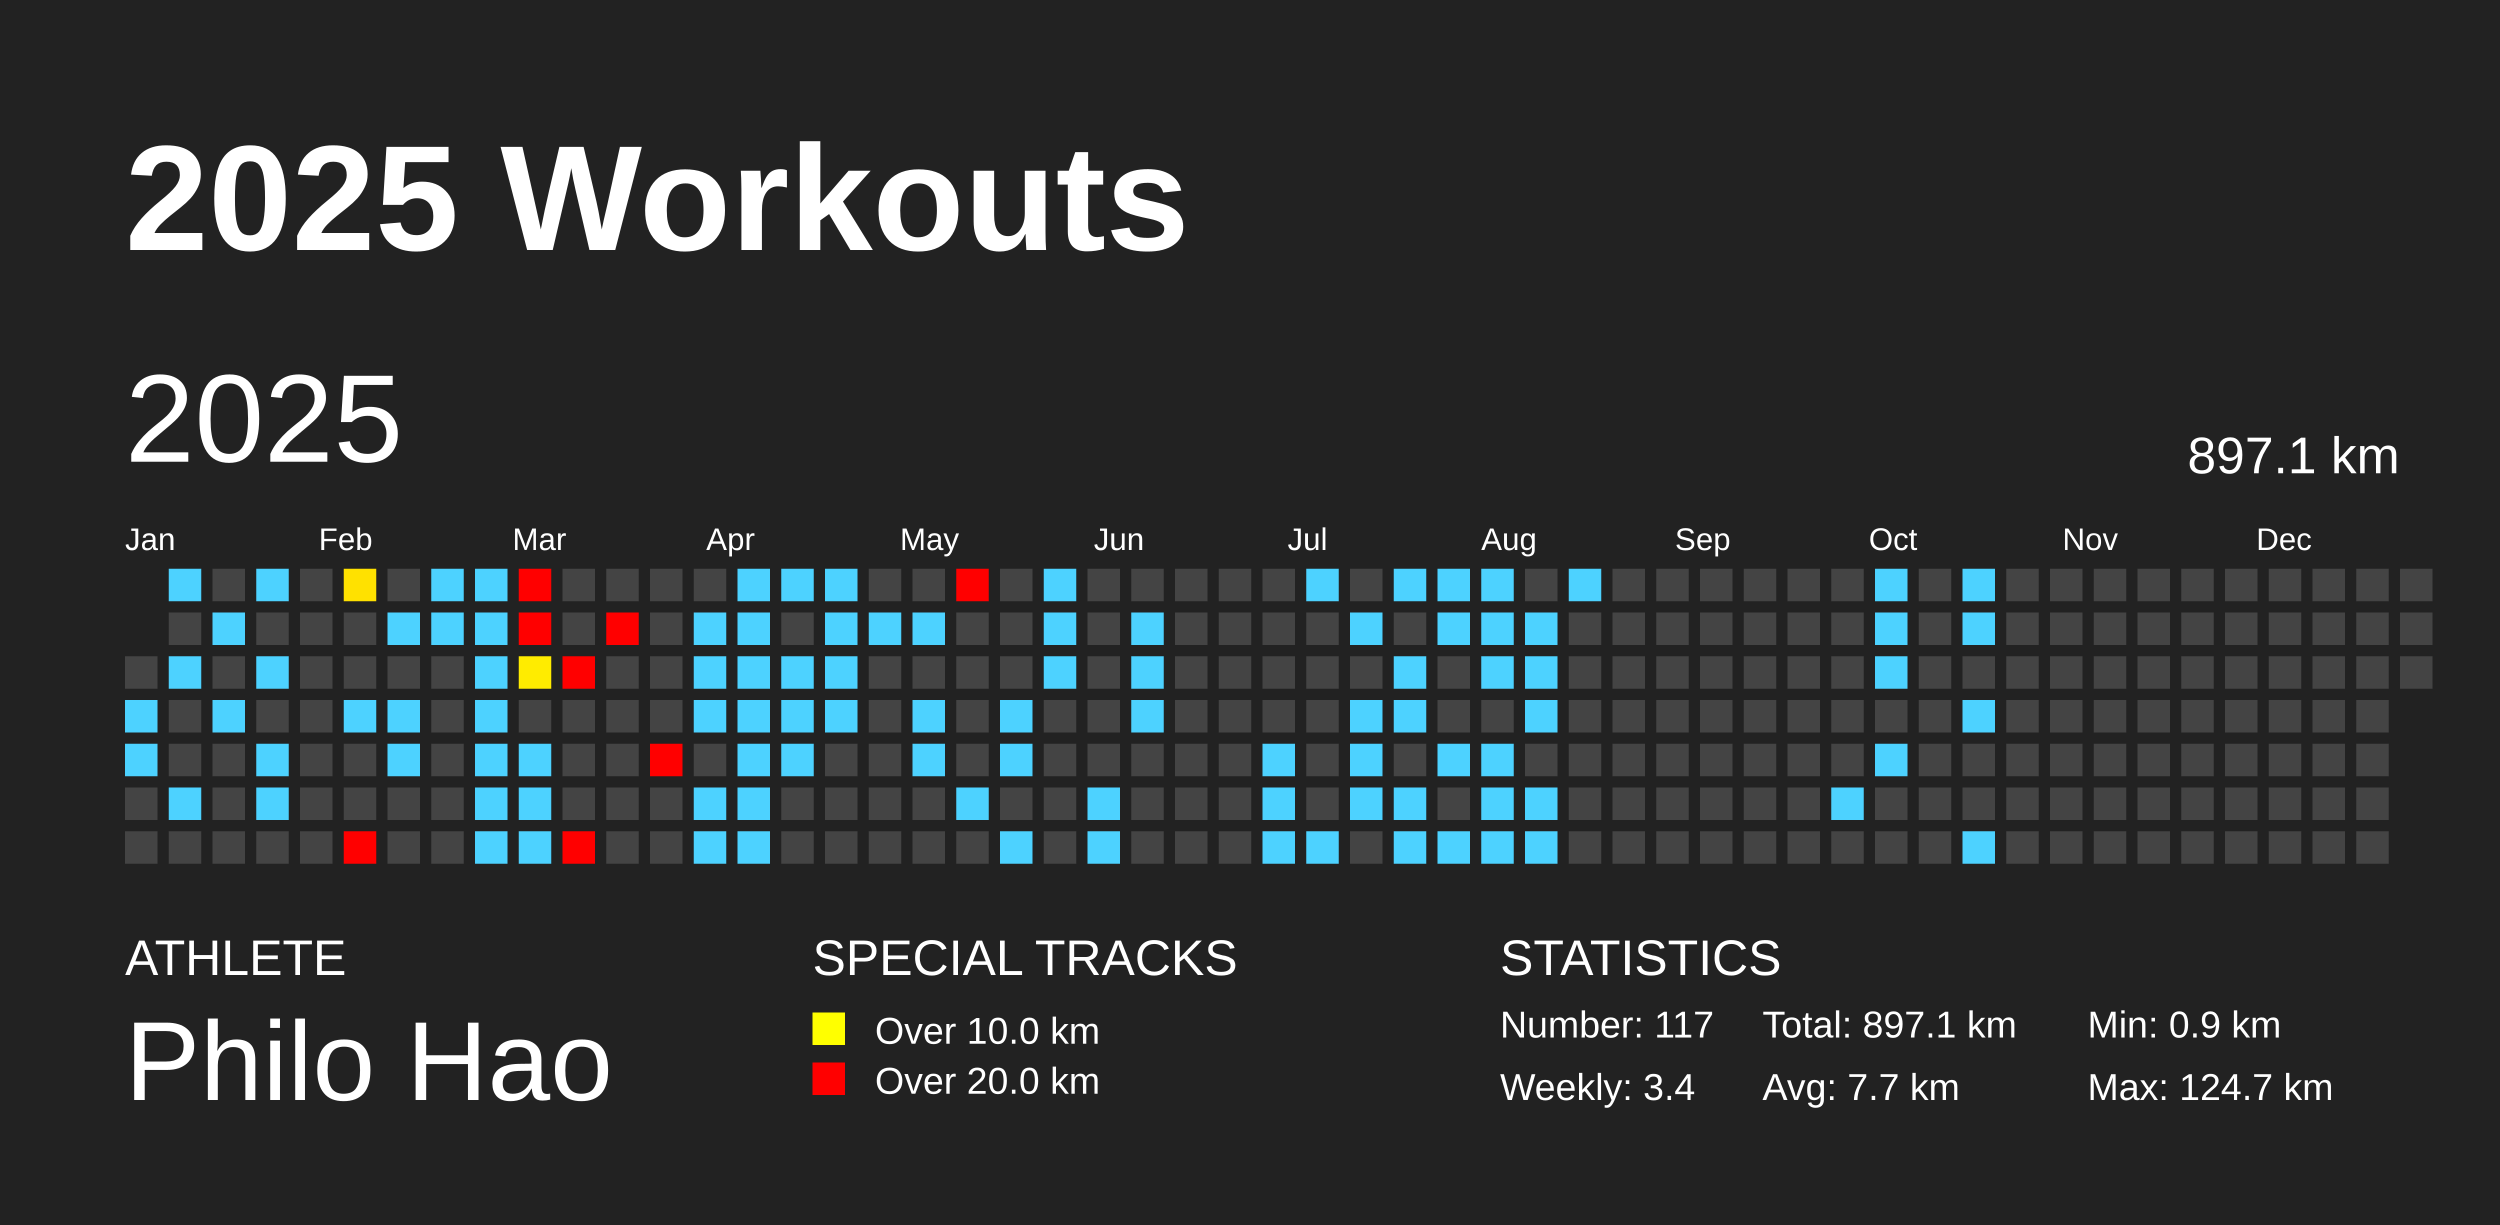
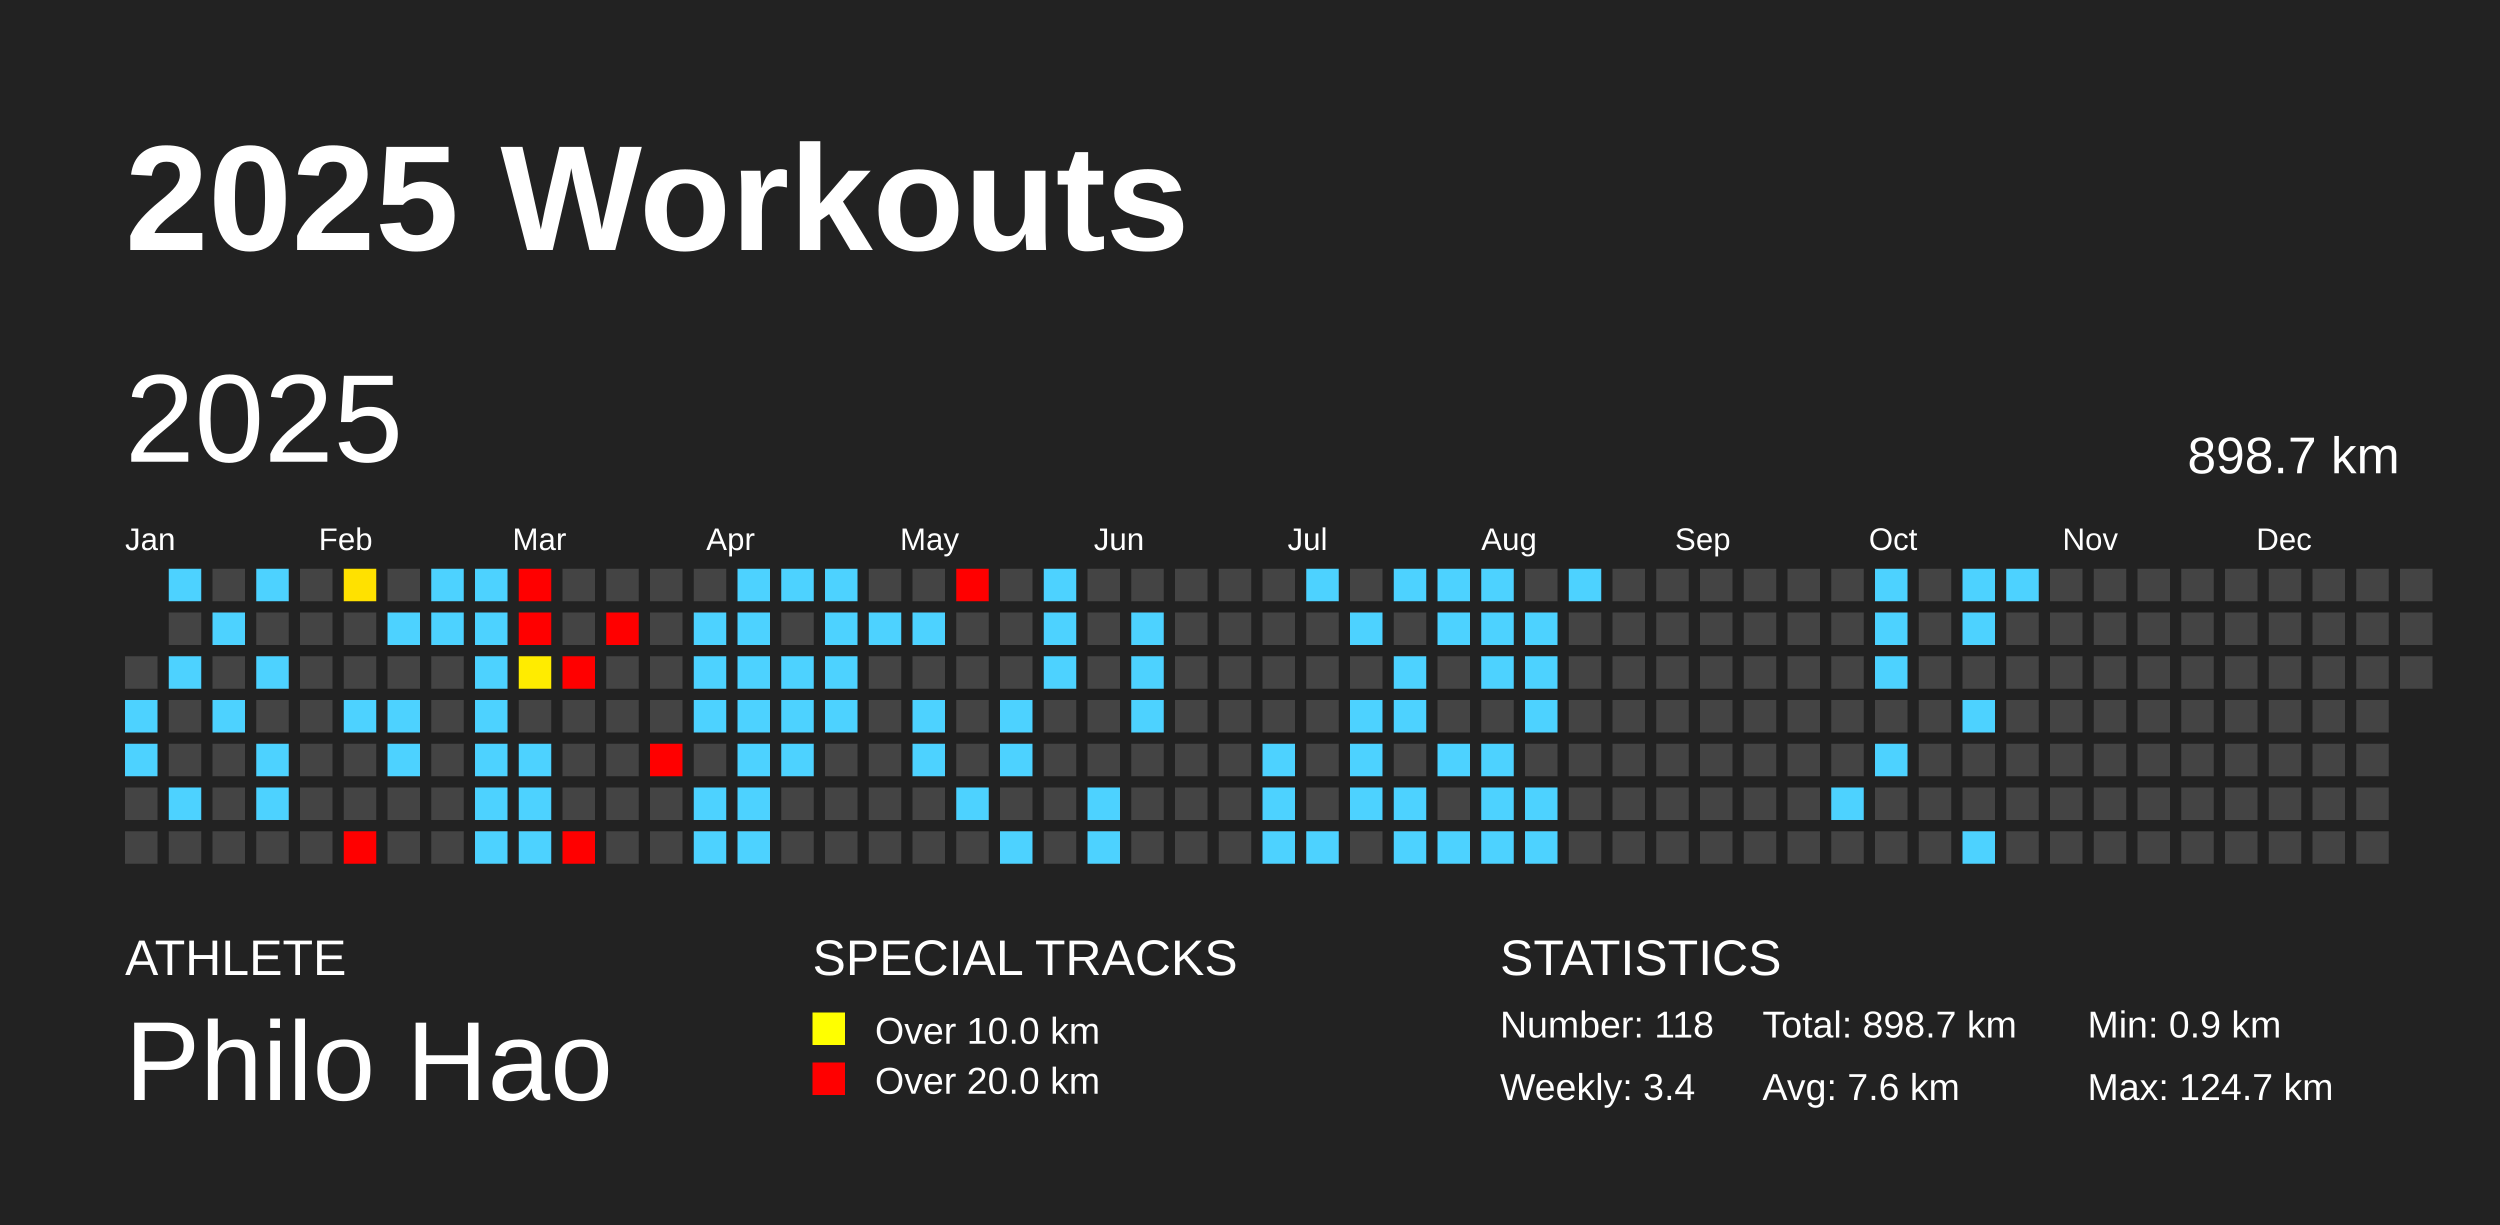
<svg xmlns="http://www.w3.org/2000/svg" baseProfile="full" height="98mm" version="1.1" viewBox="0,0,200,98" width="200mm">
  <defs />
  <rect fill="#222222" height="98" width="200" x="0" y="0" />
  <text fill="#FFFFFF" style="font-size:12px; font-family:Arial; font-weight:bold;" x="10" y="20">2025 Workouts</text>
  <text fill="#FFFFFF" style="font-size:4px; font-family:Arial" x="10" y="78">ATHLETE</text>
  <text fill="#FFFFFF" style="font-size:9px; font-family:Arial" x="10" y="88">Philo Hao</text>
  <text fill="#FFFFFF" style="font-size:4px; font-family:Arial" x="65" y="78">SPECIAL TRACKS</text>
  <rect fill="yellow" height="2.6" width="2.6" x="65" y="81" />
  <text fill="#FFFFFF" style="font-size:3px; font-family:Arial" x="70" y="83.5">Over 10.0 km</text>
  <rect fill="red" height="2.6" width="2.6" x="65" y="85" />
  <text fill="#FFFFFF" style="font-size:3px; font-family:Arial" x="70" y="87.5">Over 20.0 km</text>
  <text fill="#FFFFFF" style="font-size:4px; font-family:Arial" x="120" y="78">STATISTICS</text>
-   <text fill="#FFFFFF" style="font-size:3px; font-family:Arial" x="120" y="83">Number: 117</text>
+   <text fill="#FFFFFF" style="font-size:3px; font-family:Arial" x="120" y="83">Number: 118</text>
  <text fill="#FFFFFF" style="font-size:3px; font-family:Arial" x="120" y="88">Weekly: 3.4</text>
-   <text fill="#FFFFFF" style="font-size:3px; font-family:Arial" x="141" y="83">Total: 897.1 km</text>
-   <text fill="#FFFFFF" style="font-size:3px; font-family:Arial" x="141" y="88">Avg: 7.7 km</text>
+   <text fill="#FFFFFF" style="font-size:3px; font-family:Arial" x="141" y="83">Total: 898.7 km</text>
+   <text fill="#FFFFFF" style="font-size:3px; font-family:Arial" x="141" y="88">Avg: 7.6 km</text>
  <text fill="#FFFFFF" style="font-size:3px; font-family:Arial" x="167" y="83">Min: 0.9 km</text>
  <text fill="#FFFFFF" style="font-size:3px; font-family:Arial" x="167" y="88">Max: 124.7 km</text>
  <text dominant-baseline="hanging" fill="#FFFFFF" style="font-size:10.0px; font-family:Arial;" x="10" y="30">2025</text>
-   <text dominant-baseline="hanging" fill="#FFFFFF" style="font-size:4.125px; font-family:Arial;" x="175" y="35">897.1 km</text>
+   <text dominant-baseline="hanging" fill="#FFFFFF" style="font-size:4.125px; font-family:Arial;" x="175" y="35">898.7 km</text>
  <text fill="#FFFFFF" style="font-size:2.5px; font-family:Arial" x="10.0" y="44">Jan</text>
  <text fill="#FFFFFF" style="font-size:2.5px; font-family:Arial" x="25.5" y="44">Feb</text>
  <text fill="#FFFFFF" style="font-size:2.5px; font-family:Arial" x="41.0" y="44">Mar</text>
  <text fill="#FFFFFF" style="font-size:2.5px; font-family:Arial" x="56.5" y="44">Apr</text>
  <text fill="#FFFFFF" style="font-size:2.5px; font-family:Arial" x="72.0" y="44">May</text>
  <text fill="#FFFFFF" style="font-size:2.5px; font-family:Arial" x="87.5" y="44">Jun</text>
  <text fill="#FFFFFF" style="font-size:2.5px; font-family:Arial" x="103.0" y="44">Jul</text>
  <text fill="#FFFFFF" style="font-size:2.5px; font-family:Arial" x="118.5" y="44">Aug</text>
  <text fill="#FFFFFF" style="font-size:2.5px; font-family:Arial" x="134.0" y="44">Sep</text>
  <text fill="#FFFFFF" style="font-size:2.5px; font-family:Arial" x="149.5" y="44">Oct</text>
  <text fill="#FFFFFF" style="font-size:2.5px; font-family:Arial" x="165.0" y="44">Nov</text>
  <text fill="#FFFFFF" style="font-size:2.5px; font-family:Arial" x="180.5" y="44">Dec</text>
  <rect fill="#444444" height="2.6" width="2.6" x="10.0" y="52.5" />
  <rect fill="#4dd2ff" height="2.6" width="2.6" x="10.0" y="56.0" />
  <rect fill="#4dd2ff" height="2.6" width="2.6" x="10.0" y="59.5" />
  <rect fill="#444444" height="2.6" width="2.6" x="10.0" y="63.0" />
  <rect fill="#444444" height="2.6" width="2.6" x="10.0" y="66.5" />
  <rect fill="#4dd2ff" height="2.6" width="2.6" x="13.5" y="45.5" />
  <rect fill="#444444" height="2.6" width="2.6" x="13.5" y="49.0" />
  <rect fill="#4dd2ff" height="2.6" width="2.6" x="13.5" y="52.5" />
  <rect fill="#444444" height="2.6" width="2.6" x="13.5" y="56.0" />
  <rect fill="#444444" height="2.6" width="2.6" x="13.5" y="59.5" />
  <rect fill="#4dd2ff" height="2.6" width="2.6" x="13.5" y="63.0" />
  <rect fill="#444444" height="2.6" width="2.6" x="13.5" y="66.5" />
  <rect fill="#444444" height="2.6" width="2.6" x="17.0" y="45.5" />
  <rect fill="#4dd2ff" height="2.6" width="2.6" x="17.0" y="49.0" />
  <rect fill="#444444" height="2.6" width="2.6" x="17.0" y="52.5" />
  <rect fill="#4dd2ff" height="2.6" width="2.6" x="17.0" y="56.0" />
  <rect fill="#444444" height="2.6" width="2.6" x="17.0" y="59.5" />
  <rect fill="#444444" height="2.6" width="2.6" x="17.0" y="63.0" />
  <rect fill="#444444" height="2.6" width="2.6" x="17.0" y="66.5" />
  <rect fill="#4dd2ff" height="2.6" width="2.6" x="20.5" y="45.5" />
  <rect fill="#444444" height="2.6" width="2.6" x="20.5" y="49.0" />
  <rect fill="#4dd2ff" height="2.6" width="2.6" x="20.5" y="52.5" />
  <rect fill="#444444" height="2.6" width="2.6" x="20.5" y="56.0" />
  <rect fill="#4dd2ff" height="2.6" width="2.6" x="20.5" y="59.5" />
  <rect fill="#4dd2ff" height="2.6" width="2.6" x="20.5" y="63.0" />
  <rect fill="#444444" height="2.6" width="2.6" x="20.5" y="66.5" />
  <rect fill="#444444" height="2.6" width="2.6" x="24.0" y="45.5" />
  <rect fill="#444444" height="2.6" width="2.6" x="24.0" y="49.0" />
  <rect fill="#444444" height="2.6" width="2.6" x="24.0" y="52.5" />
  <rect fill="#444444" height="2.6" width="2.6" x="24.0" y="56.0" />
  <rect fill="#444444" height="2.6" width="2.6" x="24.0" y="59.5" />
  <rect fill="#444444" height="2.6" width="2.6" x="24.0" y="63.0" />
  <rect fill="#444444" height="2.6" width="2.6" x="24.0" y="66.5" />
  <rect fill="#ffe100" height="2.6" width="2.6" x="27.5" y="45.5" />
  <rect fill="#444444" height="2.6" width="2.6" x="27.5" y="49.0" />
  <rect fill="#444444" height="2.6" width="2.6" x="27.5" y="52.5" />
  <rect fill="#4dd2ff" height="2.6" width="2.6" x="27.5" y="56.0" />
  <rect fill="#444444" height="2.6" width="2.6" x="27.5" y="59.5" />
  <rect fill="#444444" height="2.6" width="2.6" x="27.5" y="63.0" />
  <rect fill="red" height="2.6" width="2.6" x="27.5" y="66.5" />
  <rect fill="#444444" height="2.6" width="2.6" x="31.0" y="45.5" />
  <rect fill="#4dd2ff" height="2.6" width="2.6" x="31.0" y="49.0" />
  <rect fill="#444444" height="2.6" width="2.6" x="31.0" y="52.5" />
  <rect fill="#4dd2ff" height="2.6" width="2.6" x="31.0" y="56.0" />
  <rect fill="#4dd2ff" height="2.6" width="2.6" x="31.0" y="59.5" />
  <rect fill="#444444" height="2.6" width="2.6" x="31.0" y="63.0" />
  <rect fill="#444444" height="2.6" width="2.6" x="31.0" y="66.5" />
  <rect fill="#4dd2ff" height="2.6" width="2.6" x="34.5" y="45.5" />
  <rect fill="#4dd2ff" height="2.6" width="2.6" x="34.5" y="49.0" />
  <rect fill="#444444" height="2.6" width="2.6" x="34.5" y="52.5" />
  <rect fill="#444444" height="2.6" width="2.6" x="34.5" y="56.0" />
  <rect fill="#444444" height="2.6" width="2.6" x="34.5" y="59.5" />
  <rect fill="#444444" height="2.6" width="2.6" x="34.5" y="63.0" />
  <rect fill="#444444" height="2.6" width="2.6" x="34.5" y="66.5" />
  <rect fill="#4dd2ff" height="2.6" width="2.6" x="38.0" y="45.5" />
  <rect fill="#4dd2ff" height="2.6" width="2.6" x="38.0" y="49.0" />
  <rect fill="#4dd2ff" height="2.6" width="2.6" x="38.0" y="52.5" />
  <rect fill="#4dd2ff" height="2.6" width="2.6" x="38.0" y="56.0" />
  <rect fill="#4dd2ff" height="2.6" width="2.6" x="38.0" y="59.5" />
  <rect fill="#4dd2ff" height="2.6" width="2.6" x="38.0" y="63.0" />
  <rect fill="#4dd2ff" height="2.6" width="2.6" x="38.0" y="66.5" />
  <rect fill="red" height="2.6" width="2.6" x="41.5" y="45.5" />
  <rect fill="red" height="2.6" width="2.6" x="41.5" y="49.0" />
  <rect fill="#ffec00" height="2.6" width="2.6" x="41.5" y="52.5" />
  <rect fill="#444444" height="2.6" width="2.6" x="41.5" y="56.0" />
  <rect fill="#4dd2ff" height="2.6" width="2.6" x="41.5" y="59.5" />
  <rect fill="#4dd2ff" height="2.6" width="2.6" x="41.5" y="63.0" />
  <rect fill="#4dd2ff" height="2.6" width="2.6" x="41.5" y="66.5" />
  <rect fill="#444444" height="2.6" width="2.6" x="45.0" y="45.5" />
  <rect fill="#444444" height="2.6" width="2.6" x="45.0" y="49.0" />
  <rect fill="red" height="2.6" width="2.6" x="45.0" y="52.5" />
  <rect fill="#444444" height="2.6" width="2.6" x="45.0" y="56.0" />
  <rect fill="#444444" height="2.6" width="2.6" x="45.0" y="59.5" />
  <rect fill="#444444" height="2.6" width="2.6" x="45.0" y="63.0" />
  <rect fill="red" height="2.6" width="2.6" x="45.0" y="66.5" />
  <rect fill="#444444" height="2.6" width="2.6" x="48.5" y="45.5" />
  <rect fill="red" height="2.6" width="2.6" x="48.5" y="49.0" />
  <rect fill="#444444" height="2.6" width="2.6" x="48.5" y="52.5" />
  <rect fill="#444444" height="2.6" width="2.6" x="48.5" y="56.0" />
  <rect fill="#444444" height="2.6" width="2.6" x="48.5" y="59.5" />
  <rect fill="#444444" height="2.6" width="2.6" x="48.5" y="63.0" />
  <rect fill="#444444" height="2.6" width="2.6" x="48.5" y="66.5" />
  <rect fill="#444444" height="2.6" width="2.6" x="52.0" y="45.5" />
  <rect fill="#444444" height="2.6" width="2.6" x="52.0" y="49.0" />
  <rect fill="#444444" height="2.6" width="2.6" x="52.0" y="52.5" />
  <rect fill="#444444" height="2.6" width="2.6" x="52.0" y="56.0" />
  <rect fill="red" height="2.6" width="2.6" x="52.0" y="59.5" />
  <rect fill="#444444" height="2.6" width="2.6" x="52.0" y="63.0" />
  <rect fill="#444444" height="2.6" width="2.6" x="52.0" y="66.5" />
  <rect fill="#444444" height="2.6" width="2.6" x="55.5" y="45.5" />
  <rect fill="#4dd2ff" height="2.6" width="2.6" x="55.5" y="49.0" />
  <rect fill="#4dd2ff" height="2.6" width="2.6" x="55.5" y="52.5" />
  <rect fill="#4dd2ff" height="2.6" width="2.6" x="55.5" y="56.0" />
  <rect fill="#444444" height="2.6" width="2.6" x="55.5" y="59.5" />
  <rect fill="#4dd2ff" height="2.6" width="2.6" x="55.5" y="63.0" />
  <rect fill="#4dd2ff" height="2.6" width="2.6" x="55.5" y="66.5" />
  <rect fill="#4dd2ff" height="2.6" width="2.6" x="59.0" y="45.5" />
  <rect fill="#4dd2ff" height="2.6" width="2.6" x="59.0" y="49.0" />
  <rect fill="#4dd2ff" height="2.6" width="2.6" x="59.0" y="52.5" />
  <rect fill="#4dd2ff" height="2.6" width="2.6" x="59.0" y="56.0" />
  <rect fill="#4dd2ff" height="2.6" width="2.6" x="59.0" y="59.5" />
  <rect fill="#4dd2ff" height="2.6" width="2.6" x="59.0" y="63.0" />
  <rect fill="#4dd2ff" height="2.6" width="2.6" x="59.0" y="66.5" />
  <rect fill="#4dd2ff" height="2.6" width="2.6" x="62.5" y="45.5" />
  <rect fill="#444444" height="2.6" width="2.6" x="62.5" y="49.0" />
  <rect fill="#4dd2ff" height="2.6" width="2.6" x="62.5" y="52.5" />
  <rect fill="#4dd2ff" height="2.6" width="2.6" x="62.5" y="56.0" />
  <rect fill="#4dd2ff" height="2.6" width="2.6" x="62.5" y="59.5" />
  <rect fill="#444444" height="2.6" width="2.6" x="62.5" y="63.0" />
  <rect fill="#444444" height="2.6" width="2.6" x="62.5" y="66.5" />
  <rect fill="#4dd2ff" height="2.6" width="2.6" x="66.0" y="45.5" />
  <rect fill="#4dd2ff" height="2.6" width="2.6" x="66.0" y="49.0" />
  <rect fill="#4dd2ff" height="2.6" width="2.6" x="66.0" y="52.5" />
  <rect fill="#4dd2ff" height="2.6" width="2.6" x="66.0" y="56.0" />
  <rect fill="#444444" height="2.6" width="2.6" x="66.0" y="59.5" />
  <rect fill="#444444" height="2.6" width="2.6" x="66.0" y="63.0" />
  <rect fill="#444444" height="2.6" width="2.6" x="66.0" y="66.5" />
  <rect fill="#444444" height="2.6" width="2.6" x="69.5" y="45.5" />
  <rect fill="#4dd2ff" height="2.6" width="2.6" x="69.5" y="49.0" />
  <rect fill="#444444" height="2.6" width="2.6" x="69.5" y="52.5" />
  <rect fill="#444444" height="2.6" width="2.6" x="69.5" y="56.0" />
  <rect fill="#444444" height="2.6" width="2.6" x="69.5" y="59.5" />
  <rect fill="#444444" height="2.6" width="2.6" x="69.5" y="63.0" />
  <rect fill="#444444" height="2.6" width="2.6" x="69.5" y="66.5" />
  <rect fill="#444444" height="2.6" width="2.6" x="73.0" y="45.5" />
  <rect fill="#4dd2ff" height="2.6" width="2.6" x="73.0" y="49.0" />
  <rect fill="#444444" height="2.6" width="2.6" x="73.0" y="52.5" />
  <rect fill="#4dd2ff" height="2.6" width="2.6" x="73.0" y="56.0" />
  <rect fill="#4dd2ff" height="2.6" width="2.6" x="73.0" y="59.5" />
  <rect fill="#444444" height="2.6" width="2.6" x="73.0" y="63.0" />
  <rect fill="#444444" height="2.6" width="2.6" x="73.0" y="66.5" />
  <rect fill="red" height="2.6" width="2.6" x="76.5" y="45.5" />
  <rect fill="#444444" height="2.6" width="2.6" x="76.5" y="49.0" />
  <rect fill="#444444" height="2.6" width="2.6" x="76.5" y="52.5" />
  <rect fill="#444444" height="2.6" width="2.6" x="76.5" y="56.0" />
  <rect fill="#444444" height="2.6" width="2.6" x="76.5" y="59.5" />
  <rect fill="#4dd2ff" height="2.6" width="2.6" x="76.5" y="63.0" />
  <rect fill="#444444" height="2.6" width="2.6" x="76.5" y="66.5" />
  <rect fill="#444444" height="2.6" width="2.6" x="80.0" y="45.5" />
  <rect fill="#444444" height="2.6" width="2.6" x="80.0" y="49.0" />
  <rect fill="#444444" height="2.6" width="2.6" x="80.0" y="52.5" />
  <rect fill="#4dd2ff" height="2.6" width="2.6" x="80.0" y="56.0" />
  <rect fill="#4dd2ff" height="2.6" width="2.6" x="80.0" y="59.5" />
  <rect fill="#444444" height="2.6" width="2.6" x="80.0" y="63.0" />
  <rect fill="#4dd2ff" height="2.6" width="2.6" x="80.0" y="66.5" />
  <rect fill="#4dd2ff" height="2.6" width="2.6" x="83.5" y="45.5" />
  <rect fill="#4dd2ff" height="2.6" width="2.6" x="83.5" y="49.0" />
  <rect fill="#4dd2ff" height="2.6" width="2.6" x="83.5" y="52.5" />
  <rect fill="#444444" height="2.6" width="2.6" x="83.5" y="56.0" />
  <rect fill="#444444" height="2.6" width="2.6" x="83.5" y="59.5" />
  <rect fill="#444444" height="2.6" width="2.6" x="83.5" y="63.0" />
  <rect fill="#444444" height="2.6" width="2.6" x="83.5" y="66.5" />
  <rect fill="#444444" height="2.6" width="2.6" x="87.0" y="45.5" />
  <rect fill="#444444" height="2.6" width="2.6" x="87.0" y="49.0" />
  <rect fill="#444444" height="2.6" width="2.6" x="87.0" y="52.5" />
  <rect fill="#444444" height="2.6" width="2.6" x="87.0" y="56.0" />
  <rect fill="#444444" height="2.6" width="2.6" x="87.0" y="59.5" />
  <rect fill="#4dd2ff" height="2.6" width="2.6" x="87.0" y="63.0" />
  <rect fill="#4dd2ff" height="2.6" width="2.6" x="87.0" y="66.5" />
  <rect fill="#444444" height="2.6" width="2.6" x="90.5" y="45.5" />
  <rect fill="#4dd2ff" height="2.6" width="2.6" x="90.5" y="49.0" />
  <rect fill="#4dd2ff" height="2.6" width="2.6" x="90.5" y="52.5" />
  <rect fill="#4dd2ff" height="2.6" width="2.6" x="90.5" y="56.0" />
  <rect fill="#444444" height="2.6" width="2.6" x="90.5" y="59.5" />
  <rect fill="#444444" height="2.6" width="2.6" x="90.5" y="63.0" />
  <rect fill="#444444" height="2.6" width="2.6" x="90.5" y="66.5" />
  <rect fill="#444444" height="2.6" width="2.6" x="94.0" y="45.5" />
  <rect fill="#444444" height="2.6" width="2.6" x="94.0" y="49.0" />
  <rect fill="#444444" height="2.6" width="2.6" x="94.0" y="52.5" />
  <rect fill="#444444" height="2.6" width="2.6" x="94.0" y="56.0" />
  <rect fill="#444444" height="2.6" width="2.6" x="94.0" y="59.5" />
  <rect fill="#444444" height="2.6" width="2.6" x="94.0" y="63.0" />
  <rect fill="#444444" height="2.6" width="2.6" x="94.0" y="66.5" />
  <rect fill="#444444" height="2.6" width="2.6" x="97.5" y="45.5" />
  <rect fill="#444444" height="2.6" width="2.6" x="97.5" y="49.0" />
  <rect fill="#444444" height="2.6" width="2.6" x="97.5" y="52.5" />
  <rect fill="#444444" height="2.6" width="2.6" x="97.5" y="56.0" />
  <rect fill="#444444" height="2.6" width="2.6" x="97.5" y="59.5" />
  <rect fill="#444444" height="2.6" width="2.6" x="97.5" y="63.0" />
  <rect fill="#444444" height="2.6" width="2.6" x="97.5" y="66.5" />
  <rect fill="#444444" height="2.6" width="2.6" x="101.0" y="45.5" />
  <rect fill="#444444" height="2.6" width="2.6" x="101.0" y="49.0" />
  <rect fill="#444444" height="2.6" width="2.6" x="101.0" y="52.5" />
  <rect fill="#444444" height="2.6" width="2.6" x="101.0" y="56.0" />
  <rect fill="#4dd2ff" height="2.6" width="2.6" x="101.0" y="59.5" />
  <rect fill="#4dd2ff" height="2.6" width="2.6" x="101.0" y="63.0" />
  <rect fill="#4dd2ff" height="2.6" width="2.6" x="101.0" y="66.5" />
  <rect fill="#4dd2ff" height="2.6" width="2.6" x="104.5" y="45.5" />
  <rect fill="#444444" height="2.6" width="2.6" x="104.5" y="49.0" />
  <rect fill="#444444" height="2.6" width="2.6" x="104.5" y="52.5" />
  <rect fill="#444444" height="2.6" width="2.6" x="104.5" y="56.0" />
  <rect fill="#444444" height="2.6" width="2.6" x="104.5" y="59.5" />
  <rect fill="#444444" height="2.6" width="2.6" x="104.5" y="63.0" />
  <rect fill="#4dd2ff" height="2.6" width="2.6" x="104.5" y="66.5" />
  <rect fill="#444444" height="2.6" width="2.6" x="108.0" y="45.5" />
  <rect fill="#4dd2ff" height="2.6" width="2.6" x="108.0" y="49.0" />
  <rect fill="#444444" height="2.6" width="2.6" x="108.0" y="52.5" />
  <rect fill="#4dd2ff" height="2.6" width="2.6" x="108.0" y="56.0" />
  <rect fill="#4dd2ff" height="2.6" width="2.6" x="108.0" y="59.5" />
  <rect fill="#4dd2ff" height="2.6" width="2.6" x="108.0" y="63.0" />
  <rect fill="#444444" height="2.6" width="2.6" x="108.0" y="66.5" />
  <rect fill="#4dd2ff" height="2.6" width="2.6" x="111.5" y="45.5" />
  <rect fill="#444444" height="2.6" width="2.6" x="111.5" y="49.0" />
  <rect fill="#4dd2ff" height="2.6" width="2.6" x="111.5" y="52.5" />
  <rect fill="#4dd2ff" height="2.6" width="2.6" x="111.5" y="56.0" />
  <rect fill="#444444" height="2.6" width="2.6" x="111.5" y="59.5" />
  <rect fill="#4dd2ff" height="2.6" width="2.6" x="111.5" y="63.0" />
  <rect fill="#4dd2ff" height="2.6" width="2.6" x="111.5" y="66.5" />
  <rect fill="#4dd2ff" height="2.6" width="2.6" x="115.0" y="45.5" />
  <rect fill="#4dd2ff" height="2.6" width="2.6" x="115.0" y="49.0" />
  <rect fill="#444444" height="2.6" width="2.6" x="115.0" y="52.5" />
  <rect fill="#444444" height="2.6" width="2.6" x="115.0" y="56.0" />
  <rect fill="#4dd2ff" height="2.6" width="2.6" x="115.0" y="59.5" />
  <rect fill="#444444" height="2.6" width="2.6" x="115.0" y="63.0" />
  <rect fill="#4dd2ff" height="2.6" width="2.6" x="115.0" y="66.5" />
  <rect fill="#4dd2ff" height="2.6" width="2.6" x="118.5" y="45.5" />
  <rect fill="#4dd2ff" height="2.6" width="2.6" x="118.5" y="49.0" />
  <rect fill="#4dd2ff" height="2.6" width="2.6" x="118.5" y="52.5" />
  <rect fill="#444444" height="2.6" width="2.6" x="118.5" y="56.0" />
  <rect fill="#4dd2ff" height="2.6" width="2.6" x="118.5" y="59.5" />
  <rect fill="#4dd2ff" height="2.6" width="2.6" x="118.5" y="63.0" />
  <rect fill="#4dd2ff" height="2.6" width="2.6" x="118.5" y="66.5" />
  <rect fill="#444444" height="2.6" width="2.6" x="122.0" y="45.5" />
  <rect fill="#4dd2ff" height="2.6" width="2.6" x="122.0" y="49.0" />
  <rect fill="#4dd2ff" height="2.6" width="2.6" x="122.0" y="52.5" />
  <rect fill="#4dd2ff" height="2.6" width="2.6" x="122.0" y="56.0" />
  <rect fill="#444444" height="2.6" width="2.6" x="122.0" y="59.5" />
  <rect fill="#4dd2ff" height="2.6" width="2.6" x="122.0" y="63.0" />
  <rect fill="#4dd2ff" height="2.6" width="2.6" x="122.0" y="66.5" />
  <rect fill="#4dd2ff" height="2.6" width="2.6" x="125.5" y="45.5" />
  <rect fill="#444444" height="2.6" width="2.6" x="125.5" y="49.0" />
  <rect fill="#444444" height="2.6" width="2.6" x="125.5" y="52.5" />
  <rect fill="#444444" height="2.6" width="2.6" x="125.5" y="56.0" />
  <rect fill="#444444" height="2.6" width="2.6" x="125.5" y="59.5" />
  <rect fill="#444444" height="2.6" width="2.6" x="125.5" y="63.0" />
  <rect fill="#444444" height="2.6" width="2.6" x="125.5" y="66.5" />
  <rect fill="#444444" height="2.6" width="2.6" x="129.0" y="45.5" />
  <rect fill="#444444" height="2.6" width="2.6" x="129.0" y="49.0" />
  <rect fill="#444444" height="2.6" width="2.6" x="129.0" y="52.5" />
  <rect fill="#444444" height="2.6" width="2.6" x="129.0" y="56.0" />
  <rect fill="#444444" height="2.6" width="2.6" x="129.0" y="59.5" />
  <rect fill="#444444" height="2.6" width="2.6" x="129.0" y="63.0" />
  <rect fill="#444444" height="2.6" width="2.6" x="129.0" y="66.5" />
  <rect fill="#444444" height="2.6" width="2.6" x="132.5" y="45.5" />
  <rect fill="#444444" height="2.6" width="2.6" x="132.5" y="49.0" />
  <rect fill="#444444" height="2.6" width="2.6" x="132.5" y="52.5" />
  <rect fill="#444444" height="2.6" width="2.6" x="132.5" y="56.0" />
  <rect fill="#444444" height="2.6" width="2.6" x="132.5" y="59.5" />
  <rect fill="#444444" height="2.6" width="2.6" x="132.5" y="63.0" />
  <rect fill="#444444" height="2.6" width="2.6" x="132.5" y="66.5" />
  <rect fill="#444444" height="2.6" width="2.6" x="136.0" y="45.5" />
  <rect fill="#444444" height="2.6" width="2.6" x="136.0" y="49.0" />
  <rect fill="#444444" height="2.6" width="2.6" x="136.0" y="52.5" />
  <rect fill="#444444" height="2.6" width="2.6" x="136.0" y="56.0" />
  <rect fill="#444444" height="2.6" width="2.6" x="136.0" y="59.5" />
  <rect fill="#444444" height="2.6" width="2.6" x="136.0" y="63.0" />
  <rect fill="#444444" height="2.6" width="2.6" x="136.0" y="66.5" />
  <rect fill="#444444" height="2.6" width="2.6" x="139.5" y="45.5" />
  <rect fill="#444444" height="2.6" width="2.6" x="139.5" y="49.0" />
  <rect fill="#444444" height="2.6" width="2.6" x="139.5" y="52.5" />
  <rect fill="#444444" height="2.6" width="2.6" x="139.5" y="56.0" />
  <rect fill="#444444" height="2.6" width="2.6" x="139.5" y="59.5" />
  <rect fill="#444444" height="2.6" width="2.6" x="139.5" y="63.0" />
  <rect fill="#444444" height="2.6" width="2.6" x="139.5" y="66.5" />
  <rect fill="#444444" height="2.6" width="2.6" x="143.0" y="45.5" />
  <rect fill="#444444" height="2.6" width="2.6" x="143.0" y="49.0" />
  <rect fill="#444444" height="2.6" width="2.6" x="143.0" y="52.5" />
  <rect fill="#444444" height="2.6" width="2.6" x="143.0" y="56.0" />
  <rect fill="#444444" height="2.6" width="2.6" x="143.0" y="59.5" />
  <rect fill="#444444" height="2.6" width="2.6" x="143.0" y="63.0" />
  <rect fill="#444444" height="2.6" width="2.6" x="143.0" y="66.5" />
  <rect fill="#444444" height="2.6" width="2.6" x="146.5" y="45.5" />
  <rect fill="#444444" height="2.6" width="2.6" x="146.5" y="49.0" />
  <rect fill="#444444" height="2.6" width="2.6" x="146.5" y="52.5" />
  <rect fill="#444444" height="2.6" width="2.6" x="146.5" y="56.0" />
  <rect fill="#444444" height="2.6" width="2.6" x="146.5" y="59.5" />
  <rect fill="#4dd2ff" height="2.6" width="2.6" x="146.5" y="63.0" />
  <rect fill="#444444" height="2.6" width="2.6" x="146.5" y="66.5" />
  <rect fill="#4dd2ff" height="2.6" width="2.6" x="150.0" y="45.5" />
  <rect fill="#4dd2ff" height="2.6" width="2.6" x="150.0" y="49.0" />
  <rect fill="#4dd2ff" height="2.6" width="2.6" x="150.0" y="52.5" />
  <rect fill="#444444" height="2.6" width="2.6" x="150.0" y="56.0" />
  <rect fill="#4dd2ff" height="2.6" width="2.6" x="150.0" y="59.5" />
  <rect fill="#444444" height="2.6" width="2.6" x="150.0" y="63.0" />
  <rect fill="#444444" height="2.6" width="2.6" x="150.0" y="66.5" />
  <rect fill="#444444" height="2.6" width="2.6" x="153.5" y="45.5" />
  <rect fill="#444444" height="2.6" width="2.6" x="153.5" y="49.0" />
  <rect fill="#444444" height="2.6" width="2.6" x="153.5" y="52.5" />
  <rect fill="#444444" height="2.6" width="2.6" x="153.5" y="56.0" />
  <rect fill="#444444" height="2.6" width="2.6" x="153.5" y="59.5" />
  <rect fill="#444444" height="2.6" width="2.6" x="153.5" y="63.0" />
  <rect fill="#444444" height="2.6" width="2.6" x="153.5" y="66.5" />
  <rect fill="#4dd2ff" height="2.6" width="2.6" x="157.0" y="45.5" />
  <rect fill="#4dd2ff" height="2.6" width="2.6" x="157.0" y="49.0" />
  <rect fill="#444444" height="2.6" width="2.6" x="157.0" y="52.5" />
  <rect fill="#4dd2ff" height="2.6" width="2.6" x="157.0" y="56.0" />
  <rect fill="#444444" height="2.6" width="2.6" x="157.0" y="59.5" />
  <rect fill="#444444" height="2.6" width="2.6" x="157.0" y="63.0" />
  <rect fill="#4dd2ff" height="2.6" width="2.6" x="157.0" y="66.5" />
-   <rect fill="#444444" height="2.6" width="2.6" x="160.5" y="45.5" />
+   <rect fill="#4dd2ff" height="2.6" width="2.6" x="160.5" y="45.5" />
  <rect fill="#444444" height="2.6" width="2.6" x="160.5" y="49.0" />
  <rect fill="#444444" height="2.6" width="2.6" x="160.5" y="52.5" />
  <rect fill="#444444" height="2.6" width="2.6" x="160.5" y="56.0" />
  <rect fill="#444444" height="2.6" width="2.6" x="160.5" y="59.5" />
  <rect fill="#444444" height="2.6" width="2.6" x="160.5" y="63.0" />
  <rect fill="#444444" height="2.6" width="2.6" x="160.5" y="66.5" />
  <rect fill="#444444" height="2.6" width="2.6" x="164.0" y="45.5" />
  <rect fill="#444444" height="2.6" width="2.6" x="164.0" y="49.0" />
  <rect fill="#444444" height="2.6" width="2.6" x="164.0" y="52.5" />
  <rect fill="#444444" height="2.6" width="2.6" x="164.0" y="56.0" />
  <rect fill="#444444" height="2.6" width="2.6" x="164.0" y="59.5" />
  <rect fill="#444444" height="2.6" width="2.6" x="164.0" y="63.0" />
  <rect fill="#444444" height="2.6" width="2.6" x="164.0" y="66.5" />
  <rect fill="#444444" height="2.6" width="2.6" x="167.5" y="45.5" />
  <rect fill="#444444" height="2.6" width="2.6" x="167.5" y="49.0" />
  <rect fill="#444444" height="2.6" width="2.6" x="167.5" y="52.5" />
  <rect fill="#444444" height="2.6" width="2.6" x="167.5" y="56.0" />
  <rect fill="#444444" height="2.6" width="2.6" x="167.5" y="59.5" />
  <rect fill="#444444" height="2.6" width="2.6" x="167.5" y="63.0" />
  <rect fill="#444444" height="2.6" width="2.6" x="167.5" y="66.5" />
  <rect fill="#444444" height="2.6" width="2.6" x="171.0" y="45.5" />
  <rect fill="#444444" height="2.6" width="2.6" x="171.0" y="49.0" />
  <rect fill="#444444" height="2.6" width="2.6" x="171.0" y="52.5" />
  <rect fill="#444444" height="2.6" width="2.6" x="171.0" y="56.0" />
  <rect fill="#444444" height="2.6" width="2.6" x="171.0" y="59.5" />
  <rect fill="#444444" height="2.6" width="2.6" x="171.0" y="63.0" />
  <rect fill="#444444" height="2.6" width="2.6" x="171.0" y="66.5" />
  <rect fill="#444444" height="2.6" width="2.6" x="174.5" y="45.5" />
  <rect fill="#444444" height="2.6" width="2.6" x="174.5" y="49.0" />
  <rect fill="#444444" height="2.6" width="2.6" x="174.5" y="52.5" />
  <rect fill="#444444" height="2.6" width="2.6" x="174.5" y="56.0" />
  <rect fill="#444444" height="2.6" width="2.6" x="174.5" y="59.5" />
  <rect fill="#444444" height="2.6" width="2.6" x="174.5" y="63.0" />
  <rect fill="#444444" height="2.6" width="2.6" x="174.5" y="66.5" />
  <rect fill="#444444" height="2.6" width="2.6" x="178.0" y="45.5" />
  <rect fill="#444444" height="2.6" width="2.6" x="178.0" y="49.0" />
  <rect fill="#444444" height="2.6" width="2.6" x="178.0" y="52.5" />
  <rect fill="#444444" height="2.6" width="2.6" x="178.0" y="56.0" />
  <rect fill="#444444" height="2.6" width="2.6" x="178.0" y="59.5" />
  <rect fill="#444444" height="2.6" width="2.6" x="178.0" y="63.0" />
  <rect fill="#444444" height="2.6" width="2.6" x="178.0" y="66.5" />
  <rect fill="#444444" height="2.6" width="2.6" x="181.5" y="45.5" />
  <rect fill="#444444" height="2.6" width="2.6" x="181.5" y="49.0" />
  <rect fill="#444444" height="2.6" width="2.6" x="181.5" y="52.5" />
  <rect fill="#444444" height="2.6" width="2.6" x="181.5" y="56.0" />
  <rect fill="#444444" height="2.6" width="2.6" x="181.5" y="59.5" />
  <rect fill="#444444" height="2.6" width="2.6" x="181.5" y="63.0" />
  <rect fill="#444444" height="2.6" width="2.6" x="181.5" y="66.5" />
  <rect fill="#444444" height="2.6" width="2.6" x="185.0" y="45.5" />
  <rect fill="#444444" height="2.6" width="2.6" x="185.0" y="49.0" />
  <rect fill="#444444" height="2.6" width="2.6" x="185.0" y="52.5" />
  <rect fill="#444444" height="2.6" width="2.6" x="185.0" y="56.0" />
  <rect fill="#444444" height="2.6" width="2.6" x="185.0" y="59.5" />
  <rect fill="#444444" height="2.6" width="2.6" x="185.0" y="63.0" />
  <rect fill="#444444" height="2.6" width="2.6" x="185.0" y="66.5" />
  <rect fill="#444444" height="2.6" width="2.6" x="188.5" y="45.5" />
  <rect fill="#444444" height="2.6" width="2.6" x="188.5" y="49.0" />
  <rect fill="#444444" height="2.6" width="2.6" x="188.5" y="52.5" />
  <rect fill="#444444" height="2.6" width="2.6" x="188.5" y="56.0" />
  <rect fill="#444444" height="2.6" width="2.6" x="188.5" y="59.5" />
  <rect fill="#444444" height="2.6" width="2.6" x="188.5" y="63.0" />
  <rect fill="#444444" height="2.6" width="2.6" x="188.5" y="66.5" />
  <rect fill="#444444" height="2.6" width="2.6" x="192.0" y="45.5" />
  <rect fill="#444444" height="2.6" width="2.6" x="192.0" y="49.0" />
  <rect fill="#444444" height="2.6" width="2.6" x="192.0" y="52.5" />
</svg>
